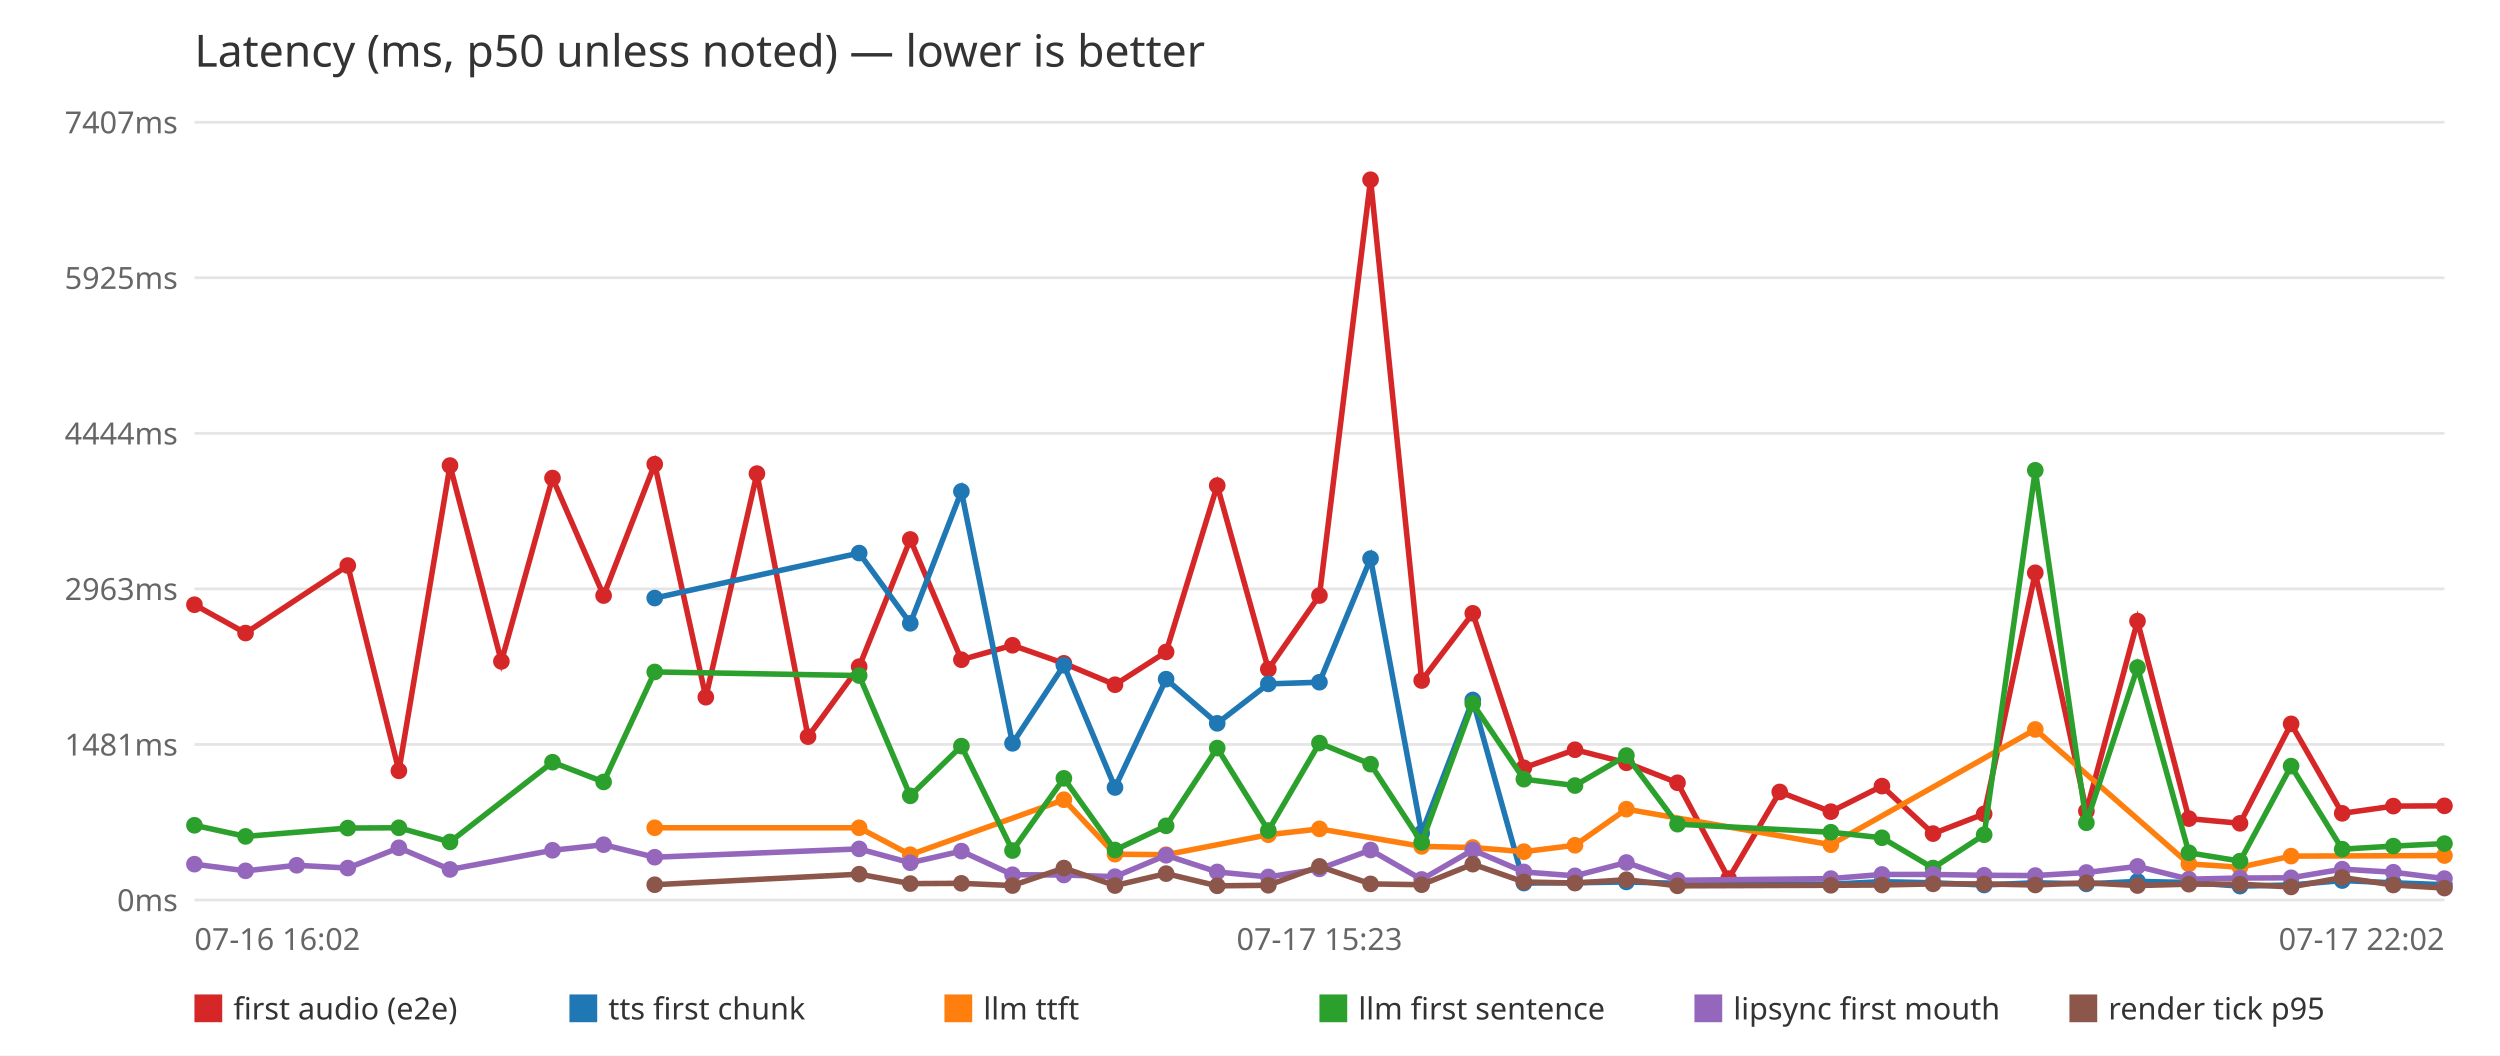
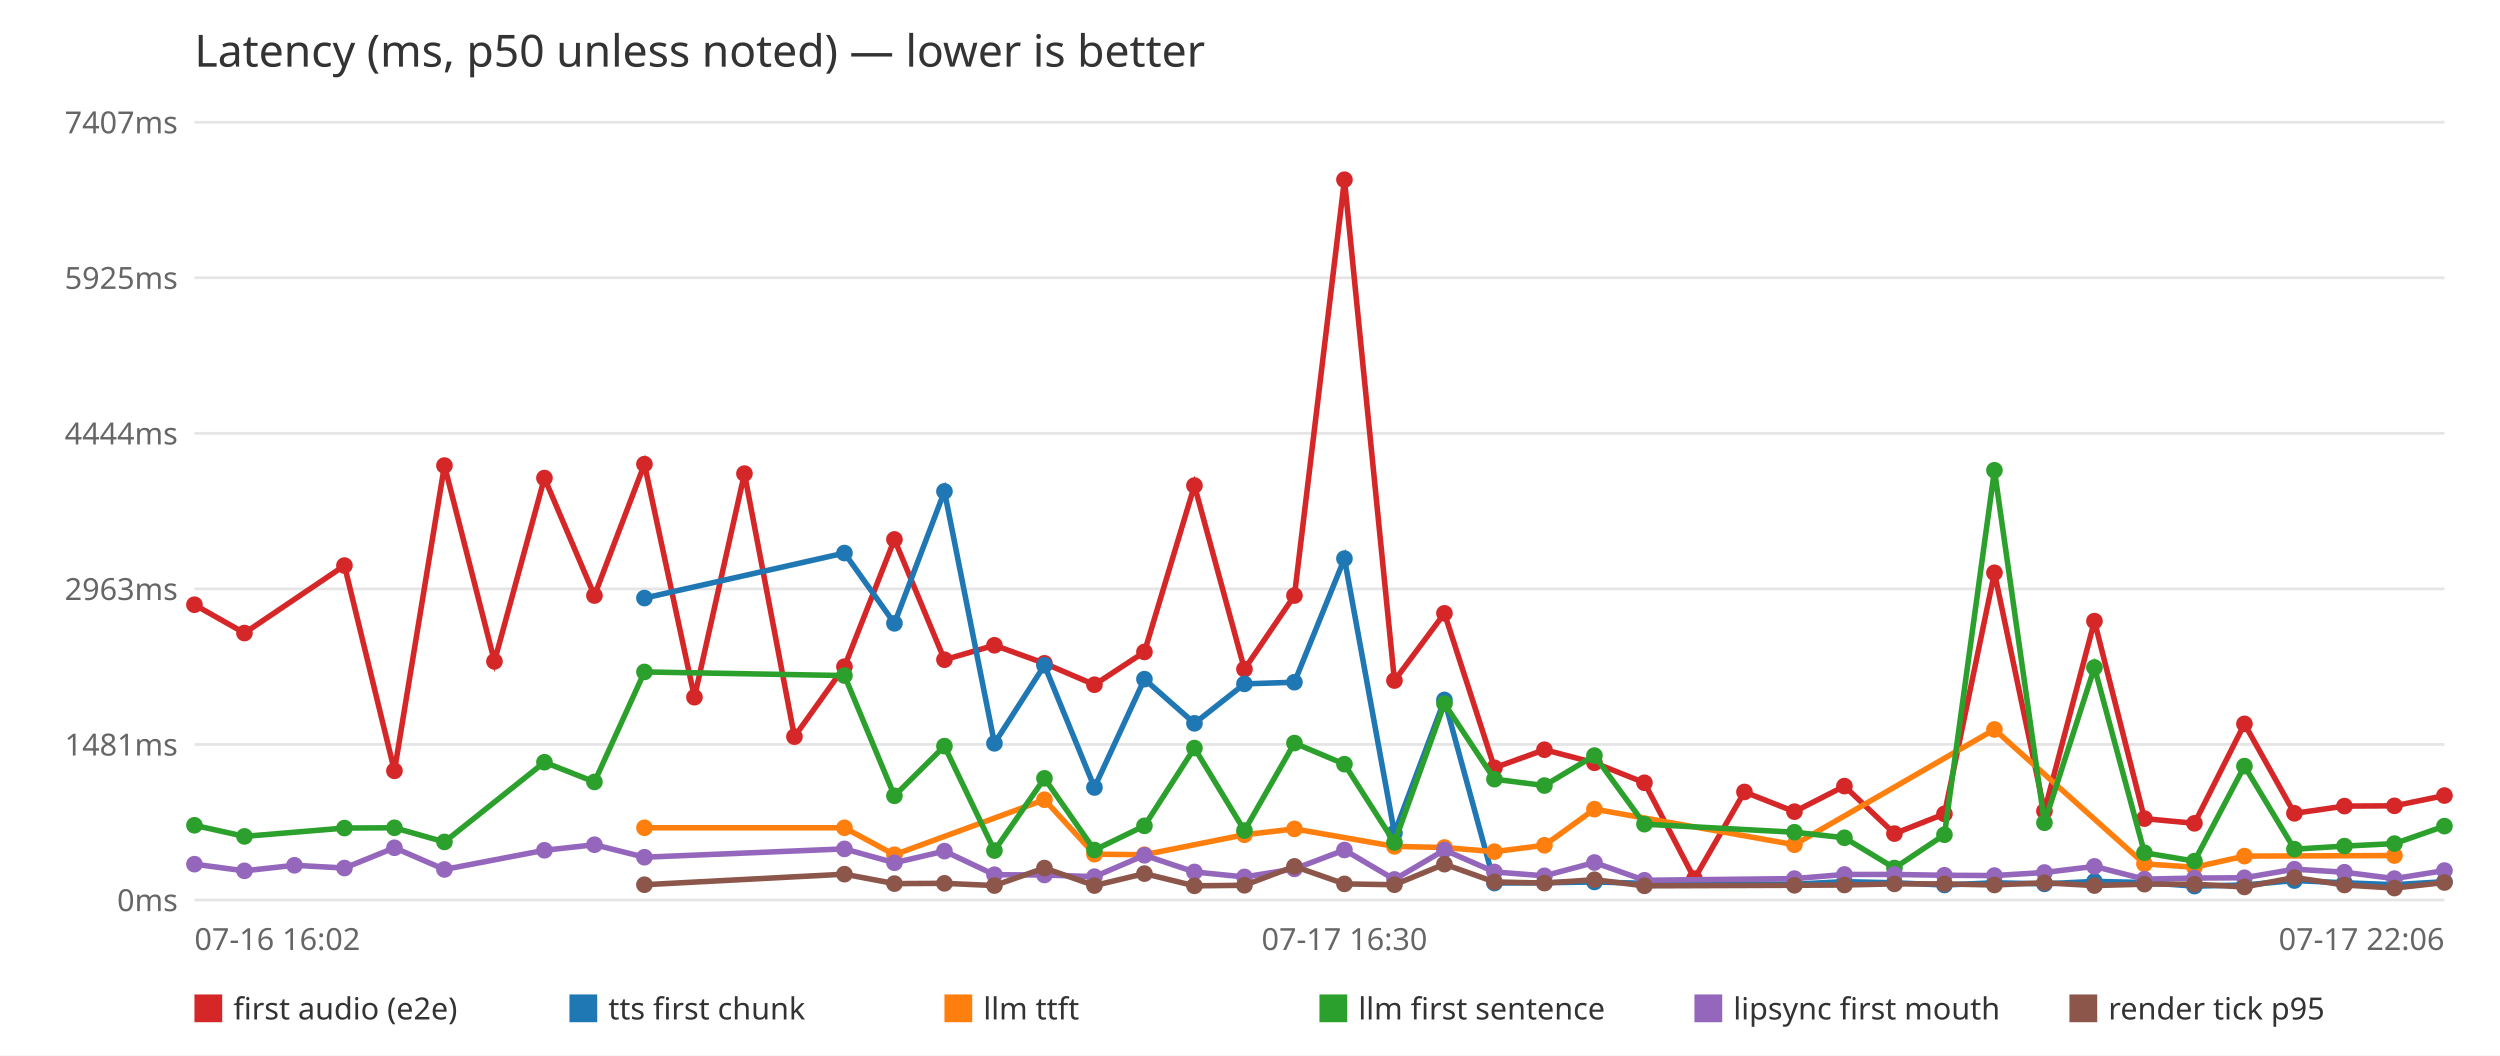
<svg xmlns="http://www.w3.org/2000/svg" width="900" height="380" viewBox="0 0 900 380" font-family="sans-serif">
  <rect width="900" height="380" fill="white" />
  <text x="70" y="24" font-size="16" fill="#333">Latency (ms, p50 unless noted) — lower is better</text>
  <line x1="70" y1="324.0" x2="880" y2="324.0" stroke="#e5e5e5" />
  <text x="64" y="328.0" font-size="11" fill="#666" text-anchor="end">0ms</text>
  <line x1="70" y1="268.0" x2="880" y2="268.0" stroke="#e5e5e5" />
  <text x="64" y="272.0" font-size="11" fill="#666" text-anchor="end">1481ms</text>
  <line x1="70" y1="212.0" x2="880" y2="212.0" stroke="#e5e5e5" />
  <text x="64" y="216.0" font-size="11" fill="#666" text-anchor="end">2963ms</text>
  <line x1="70" y1="156.0" x2="880" y2="156.0" stroke="#e5e5e5" />
  <text x="64" y="160.0" font-size="11" fill="#666" text-anchor="end">4444ms</text>
  <line x1="70" y1="100.0" x2="880" y2="100.0" stroke="#e5e5e5" />
  <text x="64" y="104.0" font-size="11" fill="#666" text-anchor="end">5925ms</text>
  <line x1="70" y1="44.0" x2="880" y2="44.0" stroke="#e5e5e5" />
  <text x="64" y="48.0" font-size="11" fill="#666" text-anchor="end">7407ms</text>
  <text x="70.0" y="342" font-size="11" fill="#666" text-anchor="start">07-16 16:02</text>
-   <text x="475.0" y="342" font-size="11" fill="#666" text-anchor="middle">07-17 15:23</text>
-   <text x="880.0" y="342" font-size="11" fill="#666" text-anchor="end">07-17 22:02</text>
-   <polyline points="70.0,217.7 88.4,227.9 125.2,203.6 143.6,277.5 162.0,167.6 180.5,238.1 198.9,172.1 217.3,214.4 235.7,167.1 254.1,251.0 272.5,170.5 290.9,265.2 309.3,240.0 327.7,194.2 346.1,237.5 364.5,232.3 383.0,238.8 401.4,246.5 419.8,234.7 438.2,174.8 456.6,240.9 475.0,214.4 493.4,64.7 511.8,245.0 530.2,220.8 548.6,276.4 567.0,269.9 585.5,274.6 603.9,281.8 622.3,316.3 640.7,285.1 659.1,292.2 677.5,283.0 695.9,300.1 714.3,293.0 732.7,206.2 751.1,292.0 769.5,223.6 788.0,294.7 806.4,296.4 824.8,260.6 843.2,292.8 861.6,290.2 880.0,290.1" fill="none" stroke="#d62728" stroke-width="2" />
+   <text x="484.0" y="342" font-size="11" fill="#666" text-anchor="middle">07-17 16:30</text>
+   <text x="880.0" y="342" font-size="11" fill="#666" text-anchor="end">07-17 22:06</text>
+   <polyline points="70.0,217.7 88.0,227.9 124.0,203.6 142.0,277.5 160.0,167.6 178.0,238.1 196.0,172.1 214.0,214.4 232.0,167.1 250.0,251.0 268.0,170.5 286.0,265.2 304.0,240.0 322.0,194.2 340.0,237.5 358.0,232.3 376.0,238.8 394.0,246.5 412.0,234.7 430.0,174.8 448.0,240.9 466.0,214.4 484.0,64.7 502.0,245.0 520.0,220.8 538.0,276.4 556.0,269.9 574.0,274.6 592.0,281.8 610.0,316.3 628.0,285.1 646.0,292.2 664.0,283.0 682.0,300.1 700.0,293.0 718.0,206.2 736.0,292.0 754.0,223.6 772.0,294.7 790.0,296.4 808.0,260.6 826.0,292.8 844.0,290.2 862.0,290.1 880.0,286.4" fill="none" stroke="#d62728" stroke-width="2" />
  <circle cx="70.0" cy="217.7" r="3" fill="#d62728" />
-   <circle cx="88.4" cy="227.9" r="3" fill="#d62728" />
-   <circle cx="125.2" cy="203.6" r="3" fill="#d62728" />
-   <circle cx="143.6" cy="277.5" r="3" fill="#d62728" />
-   <circle cx="162.0" cy="167.6" r="3" fill="#d62728" />
-   <circle cx="180.5" cy="238.1" r="3" fill="#d62728" />
-   <circle cx="198.9" cy="172.1" r="3" fill="#d62728" />
-   <circle cx="217.3" cy="214.4" r="3" fill="#d62728" />
-   <circle cx="235.7" cy="167.1" r="3" fill="#d62728" />
-   <circle cx="254.1" cy="251.0" r="3" fill="#d62728" />
-   <circle cx="272.5" cy="170.5" r="3" fill="#d62728" />
-   <circle cx="290.9" cy="265.2" r="3" fill="#d62728" />
-   <circle cx="309.3" cy="240.0" r="3" fill="#d62728" />
-   <circle cx="327.7" cy="194.2" r="3" fill="#d62728" />
-   <circle cx="346.1" cy="237.5" r="3" fill="#d62728" />
-   <circle cx="364.5" cy="232.3" r="3" fill="#d62728" />
-   <circle cx="383.0" cy="238.8" r="3" fill="#d62728" />
-   <circle cx="401.4" cy="246.5" r="3" fill="#d62728" />
-   <circle cx="419.8" cy="234.7" r="3" fill="#d62728" />
-   <circle cx="438.2" cy="174.8" r="3" fill="#d62728" />
-   <circle cx="456.6" cy="240.9" r="3" fill="#d62728" />
-   <circle cx="475.0" cy="214.4" r="3" fill="#d62728" />
-   <circle cx="493.4" cy="64.7" r="3" fill="#d62728" />
-   <circle cx="511.8" cy="245.0" r="3" fill="#d62728" />
-   <circle cx="530.2" cy="220.8" r="3" fill="#d62728" />
-   <circle cx="548.6" cy="276.4" r="3" fill="#d62728" />
-   <circle cx="567.0" cy="269.9" r="3" fill="#d62728" />
-   <circle cx="585.5" cy="274.6" r="3" fill="#d62728" />
-   <circle cx="603.9" cy="281.8" r="3" fill="#d62728" />
-   <circle cx="622.3" cy="316.3" r="3" fill="#d62728" />
-   <circle cx="640.7" cy="285.1" r="3" fill="#d62728" />
-   <circle cx="659.1" cy="292.2" r="3" fill="#d62728" />
-   <circle cx="677.5" cy="283.0" r="3" fill="#d62728" />
-   <circle cx="695.9" cy="300.1" r="3" fill="#d62728" />
-   <circle cx="714.3" cy="293.0" r="3" fill="#d62728" />
-   <circle cx="732.7" cy="206.2" r="3" fill="#d62728" />
-   <circle cx="751.1" cy="292.0" r="3" fill="#d62728" />
-   <circle cx="769.5" cy="223.6" r="3" fill="#d62728" />
-   <circle cx="788.0" cy="294.7" r="3" fill="#d62728" />
-   <circle cx="806.4" cy="296.4" r="3" fill="#d62728" />
-   <circle cx="824.8" cy="260.6" r="3" fill="#d62728" />
-   <circle cx="843.2" cy="292.8" r="3" fill="#d62728" />
-   <circle cx="861.6" cy="290.2" r="3" fill="#d62728" />
-   <circle cx="880.0" cy="290.1" r="3" fill="#d62728" />
+   <circle cx="88.0" cy="227.9" r="3" fill="#d62728" />
+   <circle cx="124.0" cy="203.6" r="3" fill="#d62728" />
+   <circle cx="142.0" cy="277.5" r="3" fill="#d62728" />
+   <circle cx="160.0" cy="167.6" r="3" fill="#d62728" />
+   <circle cx="178.0" cy="238.1" r="3" fill="#d62728" />
+   <circle cx="196.0" cy="172.1" r="3" fill="#d62728" />
+   <circle cx="214.0" cy="214.4" r="3" fill="#d62728" />
+   <circle cx="232.0" cy="167.1" r="3" fill="#d62728" />
+   <circle cx="250.0" cy="251.0" r="3" fill="#d62728" />
+   <circle cx="268.0" cy="170.5" r="3" fill="#d62728" />
+   <circle cx="286.0" cy="265.2" r="3" fill="#d62728" />
+   <circle cx="304.0" cy="240.0" r="3" fill="#d62728" />
+   <circle cx="322.0" cy="194.2" r="3" fill="#d62728" />
+   <circle cx="340.0" cy="237.5" r="3" fill="#d62728" />
+   <circle cx="358.0" cy="232.3" r="3" fill="#d62728" />
+   <circle cx="376.0" cy="238.8" r="3" fill="#d62728" />
+   <circle cx="394.0" cy="246.5" r="3" fill="#d62728" />
+   <circle cx="412.0" cy="234.7" r="3" fill="#d62728" />
+   <circle cx="430.0" cy="174.8" r="3" fill="#d62728" />
+   <circle cx="448.0" cy="240.9" r="3" fill="#d62728" />
+   <circle cx="466.0" cy="214.4" r="3" fill="#d62728" />
+   <circle cx="484.0" cy="64.7" r="3" fill="#d62728" />
+   <circle cx="502.0" cy="245.0" r="3" fill="#d62728" />
+   <circle cx="520.0" cy="220.8" r="3" fill="#d62728" />
+   <circle cx="538.0" cy="276.4" r="3" fill="#d62728" />
+   <circle cx="556.0" cy="269.9" r="3" fill="#d62728" />
+   <circle cx="574.0" cy="274.6" r="3" fill="#d62728" />
+   <circle cx="592.0" cy="281.8" r="3" fill="#d62728" />
+   <circle cx="610.0" cy="316.3" r="3" fill="#d62728" />
+   <circle cx="628.0" cy="285.1" r="3" fill="#d62728" />
+   <circle cx="646.0" cy="292.2" r="3" fill="#d62728" />
+   <circle cx="664.0" cy="283.0" r="3" fill="#d62728" />
+   <circle cx="682.0" cy="300.1" r="3" fill="#d62728" />
+   <circle cx="700.0" cy="293.0" r="3" fill="#d62728" />
+   <circle cx="718.0" cy="206.2" r="3" fill="#d62728" />
+   <circle cx="736.0" cy="292.0" r="3" fill="#d62728" />
+   <circle cx="754.0" cy="223.6" r="3" fill="#d62728" />
+   <circle cx="772.0" cy="294.7" r="3" fill="#d62728" />
+   <circle cx="790.0" cy="296.4" r="3" fill="#d62728" />
+   <circle cx="808.0" cy="260.6" r="3" fill="#d62728" />
+   <circle cx="826.0" cy="292.8" r="3" fill="#d62728" />
+   <circle cx="844.0" cy="290.2" r="3" fill="#d62728" />
+   <circle cx="862.0" cy="290.1" r="3" fill="#d62728" />
+   <circle cx="880.0" cy="286.4" r="3" fill="#d62728" />
  <rect x="70.0" y="358" width="10" height="10" fill="#d62728" />
  <text x="84.0" y="367" font-size="11" fill="#333">first audio (e2e)</text>
-   <polyline points="235.7,215.3 309.3,199.1 327.7,224.4 346.1,176.9 364.5,267.6 383.0,239.5 401.4,283.5 419.8,244.5 438.2,260.4 456.6,246.2 475.0,245.6 493.4,201.1 511.8,299.9 530.2,252.0 548.6,317.9 567.0,317.8 585.5,317.5 603.9,318.0 659.1,318.3 677.5,317.4 695.9,317.8 714.3,318.6 732.7,317.8 751.1,318.2 769.5,317.3 788.0,317.7 806.4,319.0 824.8,318.6 843.2,317.0 861.6,317.8 880.0,318.5" fill="none" stroke="#1f77b4" stroke-width="2" />
-   <circle cx="235.7" cy="215.3" r="3" fill="#1f77b4" />
-   <circle cx="309.3" cy="199.1" r="3" fill="#1f77b4" />
-   <circle cx="327.7" cy="224.4" r="3" fill="#1f77b4" />
-   <circle cx="346.1" cy="176.9" r="3" fill="#1f77b4" />
-   <circle cx="364.5" cy="267.6" r="3" fill="#1f77b4" />
-   <circle cx="383.0" cy="239.5" r="3" fill="#1f77b4" />
-   <circle cx="401.4" cy="283.5" r="3" fill="#1f77b4" />
-   <circle cx="419.8" cy="244.5" r="3" fill="#1f77b4" />
-   <circle cx="438.2" cy="260.4" r="3" fill="#1f77b4" />
-   <circle cx="456.6" cy="246.2" r="3" fill="#1f77b4" />
-   <circle cx="475.0" cy="245.6" r="3" fill="#1f77b4" />
-   <circle cx="493.4" cy="201.1" r="3" fill="#1f77b4" />
-   <circle cx="511.8" cy="299.9" r="3" fill="#1f77b4" />
-   <circle cx="530.2" cy="252.0" r="3" fill="#1f77b4" />
-   <circle cx="548.6" cy="317.9" r="3" fill="#1f77b4" />
-   <circle cx="567.0" cy="317.8" r="3" fill="#1f77b4" />
-   <circle cx="585.5" cy="317.5" r="3" fill="#1f77b4" />
-   <circle cx="603.9" cy="318.0" r="3" fill="#1f77b4" />
-   <circle cx="659.1" cy="318.3" r="3" fill="#1f77b4" />
-   <circle cx="677.5" cy="317.4" r="3" fill="#1f77b4" />
-   <circle cx="695.9" cy="317.8" r="3" fill="#1f77b4" />
-   <circle cx="714.3" cy="318.6" r="3" fill="#1f77b4" />
-   <circle cx="732.7" cy="317.8" r="3" fill="#1f77b4" />
-   <circle cx="751.1" cy="318.2" r="3" fill="#1f77b4" />
-   <circle cx="769.5" cy="317.3" r="3" fill="#1f77b4" />
-   <circle cx="788.0" cy="317.7" r="3" fill="#1f77b4" />
-   <circle cx="806.4" cy="319.0" r="3" fill="#1f77b4" />
-   <circle cx="824.8" cy="318.6" r="3" fill="#1f77b4" />
-   <circle cx="843.2" cy="317.0" r="3" fill="#1f77b4" />
-   <circle cx="861.6" cy="317.8" r="3" fill="#1f77b4" />
-   <circle cx="880.0" cy="318.5" r="3" fill="#1f77b4" />
+   <polyline points="232.0,215.3 304.0,199.1 322.0,224.4 340.0,176.9 358.0,267.6 376.0,239.5 394.0,283.5 412.0,244.5 430.0,260.4 448.0,246.2 466.0,245.6 484.0,201.1 502.0,299.9 520.0,252.0 538.0,317.9 556.0,317.8 574.0,317.5 592.0,318.0 646.0,318.3 664.0,317.4 682.0,317.8 700.0,318.6 718.0,317.8 736.0,318.2 754.0,317.3 772.0,317.7 790.0,319.0 808.0,318.6 826.0,317.0 844.0,317.8 862.0,318.5 880.0,317.4" fill="none" stroke="#1f77b4" stroke-width="2" />
+   <circle cx="232.0" cy="215.3" r="3" fill="#1f77b4" />
+   <circle cx="304.0" cy="199.1" r="3" fill="#1f77b4" />
+   <circle cx="322.0" cy="224.4" r="3" fill="#1f77b4" />
+   <circle cx="340.0" cy="176.9" r="3" fill="#1f77b4" />
+   <circle cx="358.0" cy="267.6" r="3" fill="#1f77b4" />
+   <circle cx="376.0" cy="239.5" r="3" fill="#1f77b4" />
+   <circle cx="394.0" cy="283.5" r="3" fill="#1f77b4" />
+   <circle cx="412.0" cy="244.5" r="3" fill="#1f77b4" />
+   <circle cx="430.0" cy="260.4" r="3" fill="#1f77b4" />
+   <circle cx="448.0" cy="246.2" r="3" fill="#1f77b4" />
+   <circle cx="466.0" cy="245.6" r="3" fill="#1f77b4" />
+   <circle cx="484.0" cy="201.1" r="3" fill="#1f77b4" />
+   <circle cx="502.0" cy="299.9" r="3" fill="#1f77b4" />
+   <circle cx="520.0" cy="252.0" r="3" fill="#1f77b4" />
+   <circle cx="538.0" cy="317.9" r="3" fill="#1f77b4" />
+   <circle cx="556.0" cy="317.8" r="3" fill="#1f77b4" />
+   <circle cx="574.0" cy="317.5" r="3" fill="#1f77b4" />
+   <circle cx="592.0" cy="318.0" r="3" fill="#1f77b4" />
+   <circle cx="646.0" cy="318.3" r="3" fill="#1f77b4" />
+   <circle cx="664.0" cy="317.4" r="3" fill="#1f77b4" />
+   <circle cx="682.0" cy="317.8" r="3" fill="#1f77b4" />
+   <circle cx="700.0" cy="318.6" r="3" fill="#1f77b4" />
+   <circle cx="718.0" cy="317.8" r="3" fill="#1f77b4" />
+   <circle cx="736.0" cy="318.2" r="3" fill="#1f77b4" />
+   <circle cx="754.0" cy="317.3" r="3" fill="#1f77b4" />
+   <circle cx="772.0" cy="317.7" r="3" fill="#1f77b4" />
+   <circle cx="790.0" cy="319.0" r="3" fill="#1f77b4" />
+   <circle cx="808.0" cy="318.6" r="3" fill="#1f77b4" />
+   <circle cx="826.0" cy="317.0" r="3" fill="#1f77b4" />
+   <circle cx="844.0" cy="317.8" r="3" fill="#1f77b4" />
+   <circle cx="862.0" cy="318.5" r="3" fill="#1f77b4" />
+   <circle cx="880.0" cy="317.4" r="3" fill="#1f77b4" />
  <rect x="205.0" y="358" width="10" height="10" fill="#1f77b4" />
  <text x="219.0" y="367" font-size="11" fill="#333">tts first chunk</text>
-   <polyline points="235.7,298.0 309.3,298.0 327.7,307.7 383.0,287.9 401.4,307.5 419.8,307.7 456.6,300.5 475.0,298.4 511.8,304.7 530.2,305.1 548.6,306.6 567.0,304.3 585.5,291.3 659.1,304.1 732.7,262.6 788.0,311.0 806.4,312.2 824.8,308.2 880.0,308.0" fill="none" stroke="#ff7f0e" stroke-width="2" />
-   <circle cx="235.7" cy="298.0" r="3" fill="#ff7f0e" />
-   <circle cx="309.3" cy="298.0" r="3" fill="#ff7f0e" />
-   <circle cx="327.7" cy="307.7" r="3" fill="#ff7f0e" />
-   <circle cx="383.0" cy="287.9" r="3" fill="#ff7f0e" />
-   <circle cx="401.4" cy="307.5" r="3" fill="#ff7f0e" />
-   <circle cx="419.8" cy="307.7" r="3" fill="#ff7f0e" />
-   <circle cx="456.6" cy="300.5" r="3" fill="#ff7f0e" />
-   <circle cx="475.0" cy="298.4" r="3" fill="#ff7f0e" />
-   <circle cx="511.8" cy="304.7" r="3" fill="#ff7f0e" />
-   <circle cx="530.2" cy="305.1" r="3" fill="#ff7f0e" />
-   <circle cx="548.6" cy="306.6" r="3" fill="#ff7f0e" />
-   <circle cx="567.0" cy="304.3" r="3" fill="#ff7f0e" />
-   <circle cx="585.5" cy="291.3" r="3" fill="#ff7f0e" />
-   <circle cx="659.1" cy="304.1" r="3" fill="#ff7f0e" />
-   <circle cx="732.7" cy="262.6" r="3" fill="#ff7f0e" />
-   <circle cx="788.0" cy="311.0" r="3" fill="#ff7f0e" />
-   <circle cx="806.4" cy="312.2" r="3" fill="#ff7f0e" />
-   <circle cx="824.8" cy="308.2" r="3" fill="#ff7f0e" />
-   <circle cx="880.0" cy="308.0" r="3" fill="#ff7f0e" />
+   <polyline points="232.0,298.0 304.0,298.0 322.0,307.7 376.0,287.9 394.0,307.5 412.0,307.7 448.0,300.5 466.0,298.4 502.0,304.7 520.0,305.1 538.0,306.6 556.0,304.3 574.0,291.3 646.0,304.1 718.0,262.6 772.0,311.0 790.0,312.2 808.0,308.2 862.0,308.0" fill="none" stroke="#ff7f0e" stroke-width="2" />
+   <circle cx="232.0" cy="298.0" r="3" fill="#ff7f0e" />
+   <circle cx="304.0" cy="298.0" r="3" fill="#ff7f0e" />
+   <circle cx="322.0" cy="307.7" r="3" fill="#ff7f0e" />
+   <circle cx="376.0" cy="287.9" r="3" fill="#ff7f0e" />
+   <circle cx="394.0" cy="307.5" r="3" fill="#ff7f0e" />
+   <circle cx="412.0" cy="307.7" r="3" fill="#ff7f0e" />
+   <circle cx="448.0" cy="300.5" r="3" fill="#ff7f0e" />
+   <circle cx="466.0" cy="298.4" r="3" fill="#ff7f0e" />
+   <circle cx="502.0" cy="304.7" r="3" fill="#ff7f0e" />
+   <circle cx="520.0" cy="305.1" r="3" fill="#ff7f0e" />
+   <circle cx="538.0" cy="306.6" r="3" fill="#ff7f0e" />
+   <circle cx="556.0" cy="304.3" r="3" fill="#ff7f0e" />
+   <circle cx="574.0" cy="291.3" r="3" fill="#ff7f0e" />
+   <circle cx="646.0" cy="304.1" r="3" fill="#ff7f0e" />
+   <circle cx="718.0" cy="262.6" r="3" fill="#ff7f0e" />
+   <circle cx="772.0" cy="311.0" r="3" fill="#ff7f0e" />
+   <circle cx="790.0" cy="312.2" r="3" fill="#ff7f0e" />
+   <circle cx="808.0" cy="308.2" r="3" fill="#ff7f0e" />
+   <circle cx="862.0" cy="308.0" r="3" fill="#ff7f0e" />
  <rect x="340.0" y="358" width="10" height="10" fill="#ff7f0e" />
  <text x="354.0" y="367" font-size="11" fill="#333">llm ttft</text>
-   <polyline points="70.0,297.1 88.4,301.1 125.2,298.1 143.6,298.0 162.0,303.1 198.9,274.4 217.3,281.5 235.7,241.9 309.3,243.2 327.7,286.5 346.1,268.6 364.5,306.2 383.0,280.2 401.4,306.0 419.8,297.3 438.2,269.3 456.6,299.0 475.0,267.5 493.4,275.1 511.8,303.3 530.2,253.3 548.6,280.5 567.0,282.8 585.5,272.0 603.9,296.7 659.1,299.6 677.5,301.6 695.9,312.5 714.3,300.5 732.7,169.3 751.1,296.2 769.5,240.3 788.0,307.0 806.4,310.0 824.8,275.8 843.2,305.7 861.6,304.6 880.0,303.7" fill="none" stroke="#2ca02c" stroke-width="2" />
+   <polyline points="70.0,297.1 88.0,301.1 124.0,298.1 142.0,298.0 160.0,303.1 196.0,274.4 214.0,281.5 232.0,241.9 304.0,243.2 322.0,286.5 340.0,268.6 358.0,306.2 376.0,280.2 394.0,306.0 412.0,297.3 430.0,269.3 448.0,299.0 466.0,267.5 484.0,275.1 502.0,303.3 520.0,253.3 538.0,280.5 556.0,282.8 574.0,272.0 592.0,296.7 646.0,299.6 664.0,301.6 682.0,312.5 700.0,300.5 718.0,169.3 736.0,296.2 754.0,240.3 772.0,307.0 790.0,310.0 808.0,275.8 826.0,305.7 844.0,304.6 862.0,303.7 880.0,297.4" fill="none" stroke="#2ca02c" stroke-width="2" />
  <circle cx="70.0" cy="297.1" r="3" fill="#2ca02c" />
-   <circle cx="88.4" cy="301.1" r="3" fill="#2ca02c" />
-   <circle cx="125.2" cy="298.1" r="3" fill="#2ca02c" />
-   <circle cx="143.6" cy="298.0" r="3" fill="#2ca02c" />
-   <circle cx="162.0" cy="303.1" r="3" fill="#2ca02c" />
-   <circle cx="198.9" cy="274.4" r="3" fill="#2ca02c" />
-   <circle cx="217.3" cy="281.5" r="3" fill="#2ca02c" />
-   <circle cx="235.7" cy="241.9" r="3" fill="#2ca02c" />
-   <circle cx="309.3" cy="243.2" r="3" fill="#2ca02c" />
-   <circle cx="327.7" cy="286.5" r="3" fill="#2ca02c" />
-   <circle cx="346.1" cy="268.6" r="3" fill="#2ca02c" />
-   <circle cx="364.5" cy="306.2" r="3" fill="#2ca02c" />
-   <circle cx="383.0" cy="280.2" r="3" fill="#2ca02c" />
-   <circle cx="401.4" cy="306.0" r="3" fill="#2ca02c" />
-   <circle cx="419.8" cy="297.3" r="3" fill="#2ca02c" />
-   <circle cx="438.2" cy="269.3" r="3" fill="#2ca02c" />
-   <circle cx="456.6" cy="299.0" r="3" fill="#2ca02c" />
-   <circle cx="475.0" cy="267.5" r="3" fill="#2ca02c" />
-   <circle cx="493.4" cy="275.1" r="3" fill="#2ca02c" />
-   <circle cx="511.8" cy="303.3" r="3" fill="#2ca02c" />
-   <circle cx="530.2" cy="253.3" r="3" fill="#2ca02c" />
-   <circle cx="548.6" cy="280.5" r="3" fill="#2ca02c" />
-   <circle cx="567.0" cy="282.8" r="3" fill="#2ca02c" />
-   <circle cx="585.5" cy="272.0" r="3" fill="#2ca02c" />
-   <circle cx="603.9" cy="296.7" r="3" fill="#2ca02c" />
-   <circle cx="659.1" cy="299.6" r="3" fill="#2ca02c" />
-   <circle cx="677.5" cy="301.6" r="3" fill="#2ca02c" />
-   <circle cx="695.9" cy="312.5" r="3" fill="#2ca02c" />
-   <circle cx="714.3" cy="300.5" r="3" fill="#2ca02c" />
-   <circle cx="732.7" cy="169.3" r="3" fill="#2ca02c" />
-   <circle cx="751.1" cy="296.2" r="3" fill="#2ca02c" />
-   <circle cx="769.5" cy="240.3" r="3" fill="#2ca02c" />
-   <circle cx="788.0" cy="307.0" r="3" fill="#2ca02c" />
-   <circle cx="806.4" cy="310.0" r="3" fill="#2ca02c" />
-   <circle cx="824.8" cy="275.8" r="3" fill="#2ca02c" />
-   <circle cx="843.2" cy="305.7" r="3" fill="#2ca02c" />
-   <circle cx="861.6" cy="304.6" r="3" fill="#2ca02c" />
-   <circle cx="880.0" cy="303.7" r="3" fill="#2ca02c" />
+   <circle cx="88.0" cy="301.1" r="3" fill="#2ca02c" />
+   <circle cx="124.0" cy="298.1" r="3" fill="#2ca02c" />
+   <circle cx="142.0" cy="298.0" r="3" fill="#2ca02c" />
+   <circle cx="160.0" cy="303.1" r="3" fill="#2ca02c" />
+   <circle cx="196.0" cy="274.4" r="3" fill="#2ca02c" />
+   <circle cx="214.0" cy="281.5" r="3" fill="#2ca02c" />
+   <circle cx="232.0" cy="241.9" r="3" fill="#2ca02c" />
+   <circle cx="304.0" cy="243.2" r="3" fill="#2ca02c" />
+   <circle cx="322.0" cy="286.5" r="3" fill="#2ca02c" />
+   <circle cx="340.0" cy="268.6" r="3" fill="#2ca02c" />
+   <circle cx="358.0" cy="306.2" r="3" fill="#2ca02c" />
+   <circle cx="376.0" cy="280.2" r="3" fill="#2ca02c" />
+   <circle cx="394.0" cy="306.0" r="3" fill="#2ca02c" />
+   <circle cx="412.0" cy="297.3" r="3" fill="#2ca02c" />
+   <circle cx="430.0" cy="269.3" r="3" fill="#2ca02c" />
+   <circle cx="448.0" cy="299.0" r="3" fill="#2ca02c" />
+   <circle cx="466.0" cy="267.5" r="3" fill="#2ca02c" />
+   <circle cx="484.0" cy="275.1" r="3" fill="#2ca02c" />
+   <circle cx="502.0" cy="303.3" r="3" fill="#2ca02c" />
+   <circle cx="520.0" cy="253.3" r="3" fill="#2ca02c" />
+   <circle cx="538.0" cy="280.5" r="3" fill="#2ca02c" />
+   <circle cx="556.0" cy="282.8" r="3" fill="#2ca02c" />
+   <circle cx="574.0" cy="272.0" r="3" fill="#2ca02c" />
+   <circle cx="592.0" cy="296.7" r="3" fill="#2ca02c" />
+   <circle cx="646.0" cy="299.6" r="3" fill="#2ca02c" />
+   <circle cx="664.0" cy="301.6" r="3" fill="#2ca02c" />
+   <circle cx="682.0" cy="312.5" r="3" fill="#2ca02c" />
+   <circle cx="700.0" cy="300.5" r="3" fill="#2ca02c" />
+   <circle cx="718.0" cy="169.3" r="3" fill="#2ca02c" />
+   <circle cx="736.0" cy="296.2" r="3" fill="#2ca02c" />
+   <circle cx="754.0" cy="240.3" r="3" fill="#2ca02c" />
+   <circle cx="772.0" cy="307.0" r="3" fill="#2ca02c" />
+   <circle cx="790.0" cy="310.0" r="3" fill="#2ca02c" />
+   <circle cx="808.0" cy="275.8" r="3" fill="#2ca02c" />
+   <circle cx="826.0" cy="305.7" r="3" fill="#2ca02c" />
+   <circle cx="844.0" cy="304.6" r="3" fill="#2ca02c" />
+   <circle cx="862.0" cy="303.7" r="3" fill="#2ca02c" />
+   <circle cx="880.0" cy="297.4" r="3" fill="#2ca02c" />
  <rect x="475.0" y="358" width="10" height="10" fill="#2ca02c" />
  <text x="489.0" y="367" font-size="11" fill="#333">llm first sentence</text>
-   <polyline points="70.0,311.1 88.4,313.5 106.8,311.5 125.2,312.5 143.6,305.2 162.0,313.0 198.9,306.1 217.3,304.1 235.7,308.6 309.3,305.6 327.7,310.6 346.1,306.4 364.5,314.9 383.0,315.0 401.4,315.6 419.8,307.9 438.2,313.9 456.6,315.7 475.0,312.8 493.4,306.0 511.8,316.6 530.2,306.0 548.6,313.9 567.0,315.3 585.5,310.5 603.9,316.9 659.1,316.3 677.5,314.8 695.9,314.8 714.3,315.1 732.7,315.2 751.1,314.1 769.5,311.9 788.0,316.5 806.4,316.1 824.8,316.0 843.2,312.9 861.6,314.0 880.0,316.3" fill="none" stroke="#9467bd" stroke-width="2" />
+   <polyline points="70.0,311.1 88.0,313.5 106.0,311.5 124.0,312.5 142.0,305.2 160.0,313.0 196.0,306.1 214.0,304.1 232.0,308.6 304.0,305.6 322.0,310.6 340.0,306.4 358.0,314.9 376.0,315.0 394.0,315.6 412.0,307.9 430.0,313.9 448.0,315.7 466.0,312.8 484.0,306.0 502.0,316.6 520.0,306.0 538.0,313.9 556.0,315.3 574.0,310.5 592.0,316.9 646.0,316.3 664.0,314.8 682.0,314.8 700.0,315.1 718.0,315.2 736.0,314.1 754.0,311.9 772.0,316.5 790.0,316.1 808.0,316.0 826.0,312.9 844.0,314.0 862.0,316.3 880.0,313.4" fill="none" stroke="#9467bd" stroke-width="2" />
  <circle cx="70.0" cy="311.1" r="3" fill="#9467bd" />
-   <circle cx="88.4" cy="313.5" r="3" fill="#9467bd" />
-   <circle cx="106.8" cy="311.5" r="3" fill="#9467bd" />
-   <circle cx="125.2" cy="312.5" r="3" fill="#9467bd" />
-   <circle cx="143.6" cy="305.2" r="3" fill="#9467bd" />
-   <circle cx="162.0" cy="313.0" r="3" fill="#9467bd" />
-   <circle cx="198.9" cy="306.1" r="3" fill="#9467bd" />
-   <circle cx="217.3" cy="304.1" r="3" fill="#9467bd" />
-   <circle cx="235.7" cy="308.6" r="3" fill="#9467bd" />
-   <circle cx="309.3" cy="305.6" r="3" fill="#9467bd" />
-   <circle cx="327.7" cy="310.6" r="3" fill="#9467bd" />
-   <circle cx="346.1" cy="306.4" r="3" fill="#9467bd" />
-   <circle cx="364.5" cy="314.9" r="3" fill="#9467bd" />
-   <circle cx="383.0" cy="315.0" r="3" fill="#9467bd" />
-   <circle cx="401.4" cy="315.6" r="3" fill="#9467bd" />
-   <circle cx="419.8" cy="307.9" r="3" fill="#9467bd" />
-   <circle cx="438.2" cy="313.9" r="3" fill="#9467bd" />
-   <circle cx="456.6" cy="315.7" r="3" fill="#9467bd" />
-   <circle cx="475.0" cy="312.8" r="3" fill="#9467bd" />
-   <circle cx="493.4" cy="306.0" r="3" fill="#9467bd" />
-   <circle cx="511.8" cy="316.6" r="3" fill="#9467bd" />
-   <circle cx="530.2" cy="306.0" r="3" fill="#9467bd" />
-   <circle cx="548.6" cy="313.9" r="3" fill="#9467bd" />
-   <circle cx="567.0" cy="315.3" r="3" fill="#9467bd" />
-   <circle cx="585.5" cy="310.5" r="3" fill="#9467bd" />
-   <circle cx="603.9" cy="316.9" r="3" fill="#9467bd" />
-   <circle cx="659.1" cy="316.3" r="3" fill="#9467bd" />
-   <circle cx="677.5" cy="314.8" r="3" fill="#9467bd" />
-   <circle cx="695.9" cy="314.8" r="3" fill="#9467bd" />
-   <circle cx="714.3" cy="315.1" r="3" fill="#9467bd" />
-   <circle cx="732.7" cy="315.2" r="3" fill="#9467bd" />
-   <circle cx="751.1" cy="314.1" r="3" fill="#9467bd" />
-   <circle cx="769.5" cy="311.9" r="3" fill="#9467bd" />
-   <circle cx="788.0" cy="316.5" r="3" fill="#9467bd" />
-   <circle cx="806.4" cy="316.1" r="3" fill="#9467bd" />
-   <circle cx="824.8" cy="316.0" r="3" fill="#9467bd" />
-   <circle cx="843.2" cy="312.9" r="3" fill="#9467bd" />
-   <circle cx="861.6" cy="314.0" r="3" fill="#9467bd" />
-   <circle cx="880.0" cy="316.3" r="3" fill="#9467bd" />
+   <circle cx="88.0" cy="313.5" r="3" fill="#9467bd" />
+   <circle cx="106.0" cy="311.5" r="3" fill="#9467bd" />
+   <circle cx="124.0" cy="312.5" r="3" fill="#9467bd" />
+   <circle cx="142.0" cy="305.2" r="3" fill="#9467bd" />
+   <circle cx="160.0" cy="313.0" r="3" fill="#9467bd" />
+   <circle cx="196.0" cy="306.1" r="3" fill="#9467bd" />
+   <circle cx="214.0" cy="304.1" r="3" fill="#9467bd" />
+   <circle cx="232.0" cy="308.6" r="3" fill="#9467bd" />
+   <circle cx="304.0" cy="305.6" r="3" fill="#9467bd" />
+   <circle cx="322.0" cy="310.6" r="3" fill="#9467bd" />
+   <circle cx="340.0" cy="306.4" r="3" fill="#9467bd" />
+   <circle cx="358.0" cy="314.9" r="3" fill="#9467bd" />
+   <circle cx="376.0" cy="315.0" r="3" fill="#9467bd" />
+   <circle cx="394.0" cy="315.6" r="3" fill="#9467bd" />
+   <circle cx="412.0" cy="307.9" r="3" fill="#9467bd" />
+   <circle cx="430.0" cy="313.9" r="3" fill="#9467bd" />
+   <circle cx="448.0" cy="315.7" r="3" fill="#9467bd" />
+   <circle cx="466.0" cy="312.8" r="3" fill="#9467bd" />
+   <circle cx="484.0" cy="306.0" r="3" fill="#9467bd" />
+   <circle cx="502.0" cy="316.6" r="3" fill="#9467bd" />
+   <circle cx="520.0" cy="306.0" r="3" fill="#9467bd" />
+   <circle cx="538.0" cy="313.9" r="3" fill="#9467bd" />
+   <circle cx="556.0" cy="315.3" r="3" fill="#9467bd" />
+   <circle cx="574.0" cy="310.5" r="3" fill="#9467bd" />
+   <circle cx="592.0" cy="316.9" r="3" fill="#9467bd" />
+   <circle cx="646.0" cy="316.3" r="3" fill="#9467bd" />
+   <circle cx="664.0" cy="314.8" r="3" fill="#9467bd" />
+   <circle cx="682.0" cy="314.8" r="3" fill="#9467bd" />
+   <circle cx="700.0" cy="315.1" r="3" fill="#9467bd" />
+   <circle cx="718.0" cy="315.2" r="3" fill="#9467bd" />
+   <circle cx="736.0" cy="314.1" r="3" fill="#9467bd" />
+   <circle cx="754.0" cy="311.9" r="3" fill="#9467bd" />
+   <circle cx="772.0" cy="316.5" r="3" fill="#9467bd" />
+   <circle cx="790.0" cy="316.1" r="3" fill="#9467bd" />
+   <circle cx="808.0" cy="316.0" r="3" fill="#9467bd" />
+   <circle cx="826.0" cy="312.9" r="3" fill="#9467bd" />
+   <circle cx="844.0" cy="314.0" r="3" fill="#9467bd" />
+   <circle cx="862.0" cy="316.3" r="3" fill="#9467bd" />
+   <circle cx="880.0" cy="313.4" r="3" fill="#9467bd" />
  <rect x="610.0" y="358" width="10" height="10" fill="#9467bd" />
  <text x="624.0" y="367" font-size="11" fill="#333">lipsync first mouth</text>
-   <polyline points="235.7,318.5 309.3,314.7 327.7,318.1 346.1,318.0 364.5,318.8 383.0,312.5 401.4,318.8 419.8,314.5 438.2,318.9 456.6,318.7 475.0,311.9 493.4,318.2 511.8,318.5 530.2,311.1 548.6,317.5 567.0,317.9 585.5,316.7 603.9,318.9 659.1,318.7 677.5,318.6 695.9,318.2 714.3,318.2 732.7,318.6 751.1,317.8 769.5,318.8 788.0,318.3 806.4,318.3 824.8,319.3 843.2,315.9 861.6,318.6 880.0,319.7" fill="none" stroke="#8c564b" stroke-width="2" />
-   <circle cx="235.7" cy="318.5" r="3" fill="#8c564b" />
-   <circle cx="309.3" cy="314.7" r="3" fill="#8c564b" />
-   <circle cx="327.7" cy="318.1" r="3" fill="#8c564b" />
-   <circle cx="346.1" cy="318.0" r="3" fill="#8c564b" />
-   <circle cx="364.5" cy="318.8" r="3" fill="#8c564b" />
-   <circle cx="383.0" cy="312.5" r="3" fill="#8c564b" />
-   <circle cx="401.4" cy="318.8" r="3" fill="#8c564b" />
-   <circle cx="419.8" cy="314.5" r="3" fill="#8c564b" />
-   <circle cx="438.2" cy="318.9" r="3" fill="#8c564b" />
-   <circle cx="456.6" cy="318.7" r="3" fill="#8c564b" />
-   <circle cx="475.0" cy="311.9" r="3" fill="#8c564b" />
-   <circle cx="493.4" cy="318.2" r="3" fill="#8c564b" />
-   <circle cx="511.8" cy="318.5" r="3" fill="#8c564b" />
-   <circle cx="530.2" cy="311.1" r="3" fill="#8c564b" />
-   <circle cx="548.6" cy="317.5" r="3" fill="#8c564b" />
-   <circle cx="567.0" cy="317.9" r="3" fill="#8c564b" />
-   <circle cx="585.5" cy="316.7" r="3" fill="#8c564b" />
-   <circle cx="603.9" cy="318.9" r="3" fill="#8c564b" />
-   <circle cx="659.1" cy="318.7" r="3" fill="#8c564b" />
-   <circle cx="677.5" cy="318.6" r="3" fill="#8c564b" />
-   <circle cx="695.9" cy="318.2" r="3" fill="#8c564b" />
-   <circle cx="714.3" cy="318.2" r="3" fill="#8c564b" />
-   <circle cx="732.7" cy="318.6" r="3" fill="#8c564b" />
-   <circle cx="751.1" cy="317.8" r="3" fill="#8c564b" />
-   <circle cx="769.5" cy="318.8" r="3" fill="#8c564b" />
-   <circle cx="788.0" cy="318.3" r="3" fill="#8c564b" />
-   <circle cx="806.4" cy="318.3" r="3" fill="#8c564b" />
-   <circle cx="824.8" cy="319.3" r="3" fill="#8c564b" />
-   <circle cx="843.2" cy="315.9" r="3" fill="#8c564b" />
-   <circle cx="861.6" cy="318.6" r="3" fill="#8c564b" />
-   <circle cx="880.0" cy="319.7" r="3" fill="#8c564b" />
+   <polyline points="232.0,318.5 304.0,314.7 322.0,318.1 340.0,318.0 358.0,318.8 376.0,312.5 394.0,318.8 412.0,314.5 430.0,318.9 448.0,318.7 466.0,311.9 484.0,318.2 502.0,318.5 520.0,311.1 538.0,317.5 556.0,317.9 574.0,316.7 592.0,318.9 646.0,318.7 664.0,318.6 682.0,318.2 700.0,318.2 718.0,318.6 736.0,317.8 754.0,318.8 772.0,318.3 790.0,318.3 808.0,319.3 826.0,315.9 844.0,318.6 862.0,319.7 880.0,317.7" fill="none" stroke="#8c564b" stroke-width="2" />
+   <circle cx="232.0" cy="318.5" r="3" fill="#8c564b" />
+   <circle cx="304.0" cy="314.7" r="3" fill="#8c564b" />
+   <circle cx="322.0" cy="318.1" r="3" fill="#8c564b" />
+   <circle cx="340.0" cy="318.0" r="3" fill="#8c564b" />
+   <circle cx="358.0" cy="318.8" r="3" fill="#8c564b" />
+   <circle cx="376.0" cy="312.5" r="3" fill="#8c564b" />
+   <circle cx="394.0" cy="318.8" r="3" fill="#8c564b" />
+   <circle cx="412.0" cy="314.5" r="3" fill="#8c564b" />
+   <circle cx="430.0" cy="318.9" r="3" fill="#8c564b" />
+   <circle cx="448.0" cy="318.7" r="3" fill="#8c564b" />
+   <circle cx="466.0" cy="311.9" r="3" fill="#8c564b" />
+   <circle cx="484.0" cy="318.2" r="3" fill="#8c564b" />
+   <circle cx="502.0" cy="318.5" r="3" fill="#8c564b" />
+   <circle cx="520.0" cy="311.1" r="3" fill="#8c564b" />
+   <circle cx="538.0" cy="317.5" r="3" fill="#8c564b" />
+   <circle cx="556.0" cy="317.9" r="3" fill="#8c564b" />
+   <circle cx="574.0" cy="316.7" r="3" fill="#8c564b" />
+   <circle cx="592.0" cy="318.9" r="3" fill="#8c564b" />
+   <circle cx="646.0" cy="318.7" r="3" fill="#8c564b" />
+   <circle cx="664.0" cy="318.6" r="3" fill="#8c564b" />
+   <circle cx="682.0" cy="318.2" r="3" fill="#8c564b" />
+   <circle cx="700.0" cy="318.2" r="3" fill="#8c564b" />
+   <circle cx="718.0" cy="318.6" r="3" fill="#8c564b" />
+   <circle cx="736.0" cy="317.8" r="3" fill="#8c564b" />
+   <circle cx="754.0" cy="318.8" r="3" fill="#8c564b" />
+   <circle cx="772.0" cy="318.3" r="3" fill="#8c564b" />
+   <circle cx="790.0" cy="318.3" r="3" fill="#8c564b" />
+   <circle cx="808.0" cy="319.3" r="3" fill="#8c564b" />
+   <circle cx="826.0" cy="315.9" r="3" fill="#8c564b" />
+   <circle cx="844.0" cy="318.6" r="3" fill="#8c564b" />
+   <circle cx="862.0" cy="319.7" r="3" fill="#8c564b" />
+   <circle cx="880.0" cy="317.7" r="3" fill="#8c564b" />
  <rect x="745.0" y="358" width="10" height="10" fill="#8c564b" />
  <text x="759.0" y="367" font-size="11" fill="#333">render tick p95</text>
</svg>
